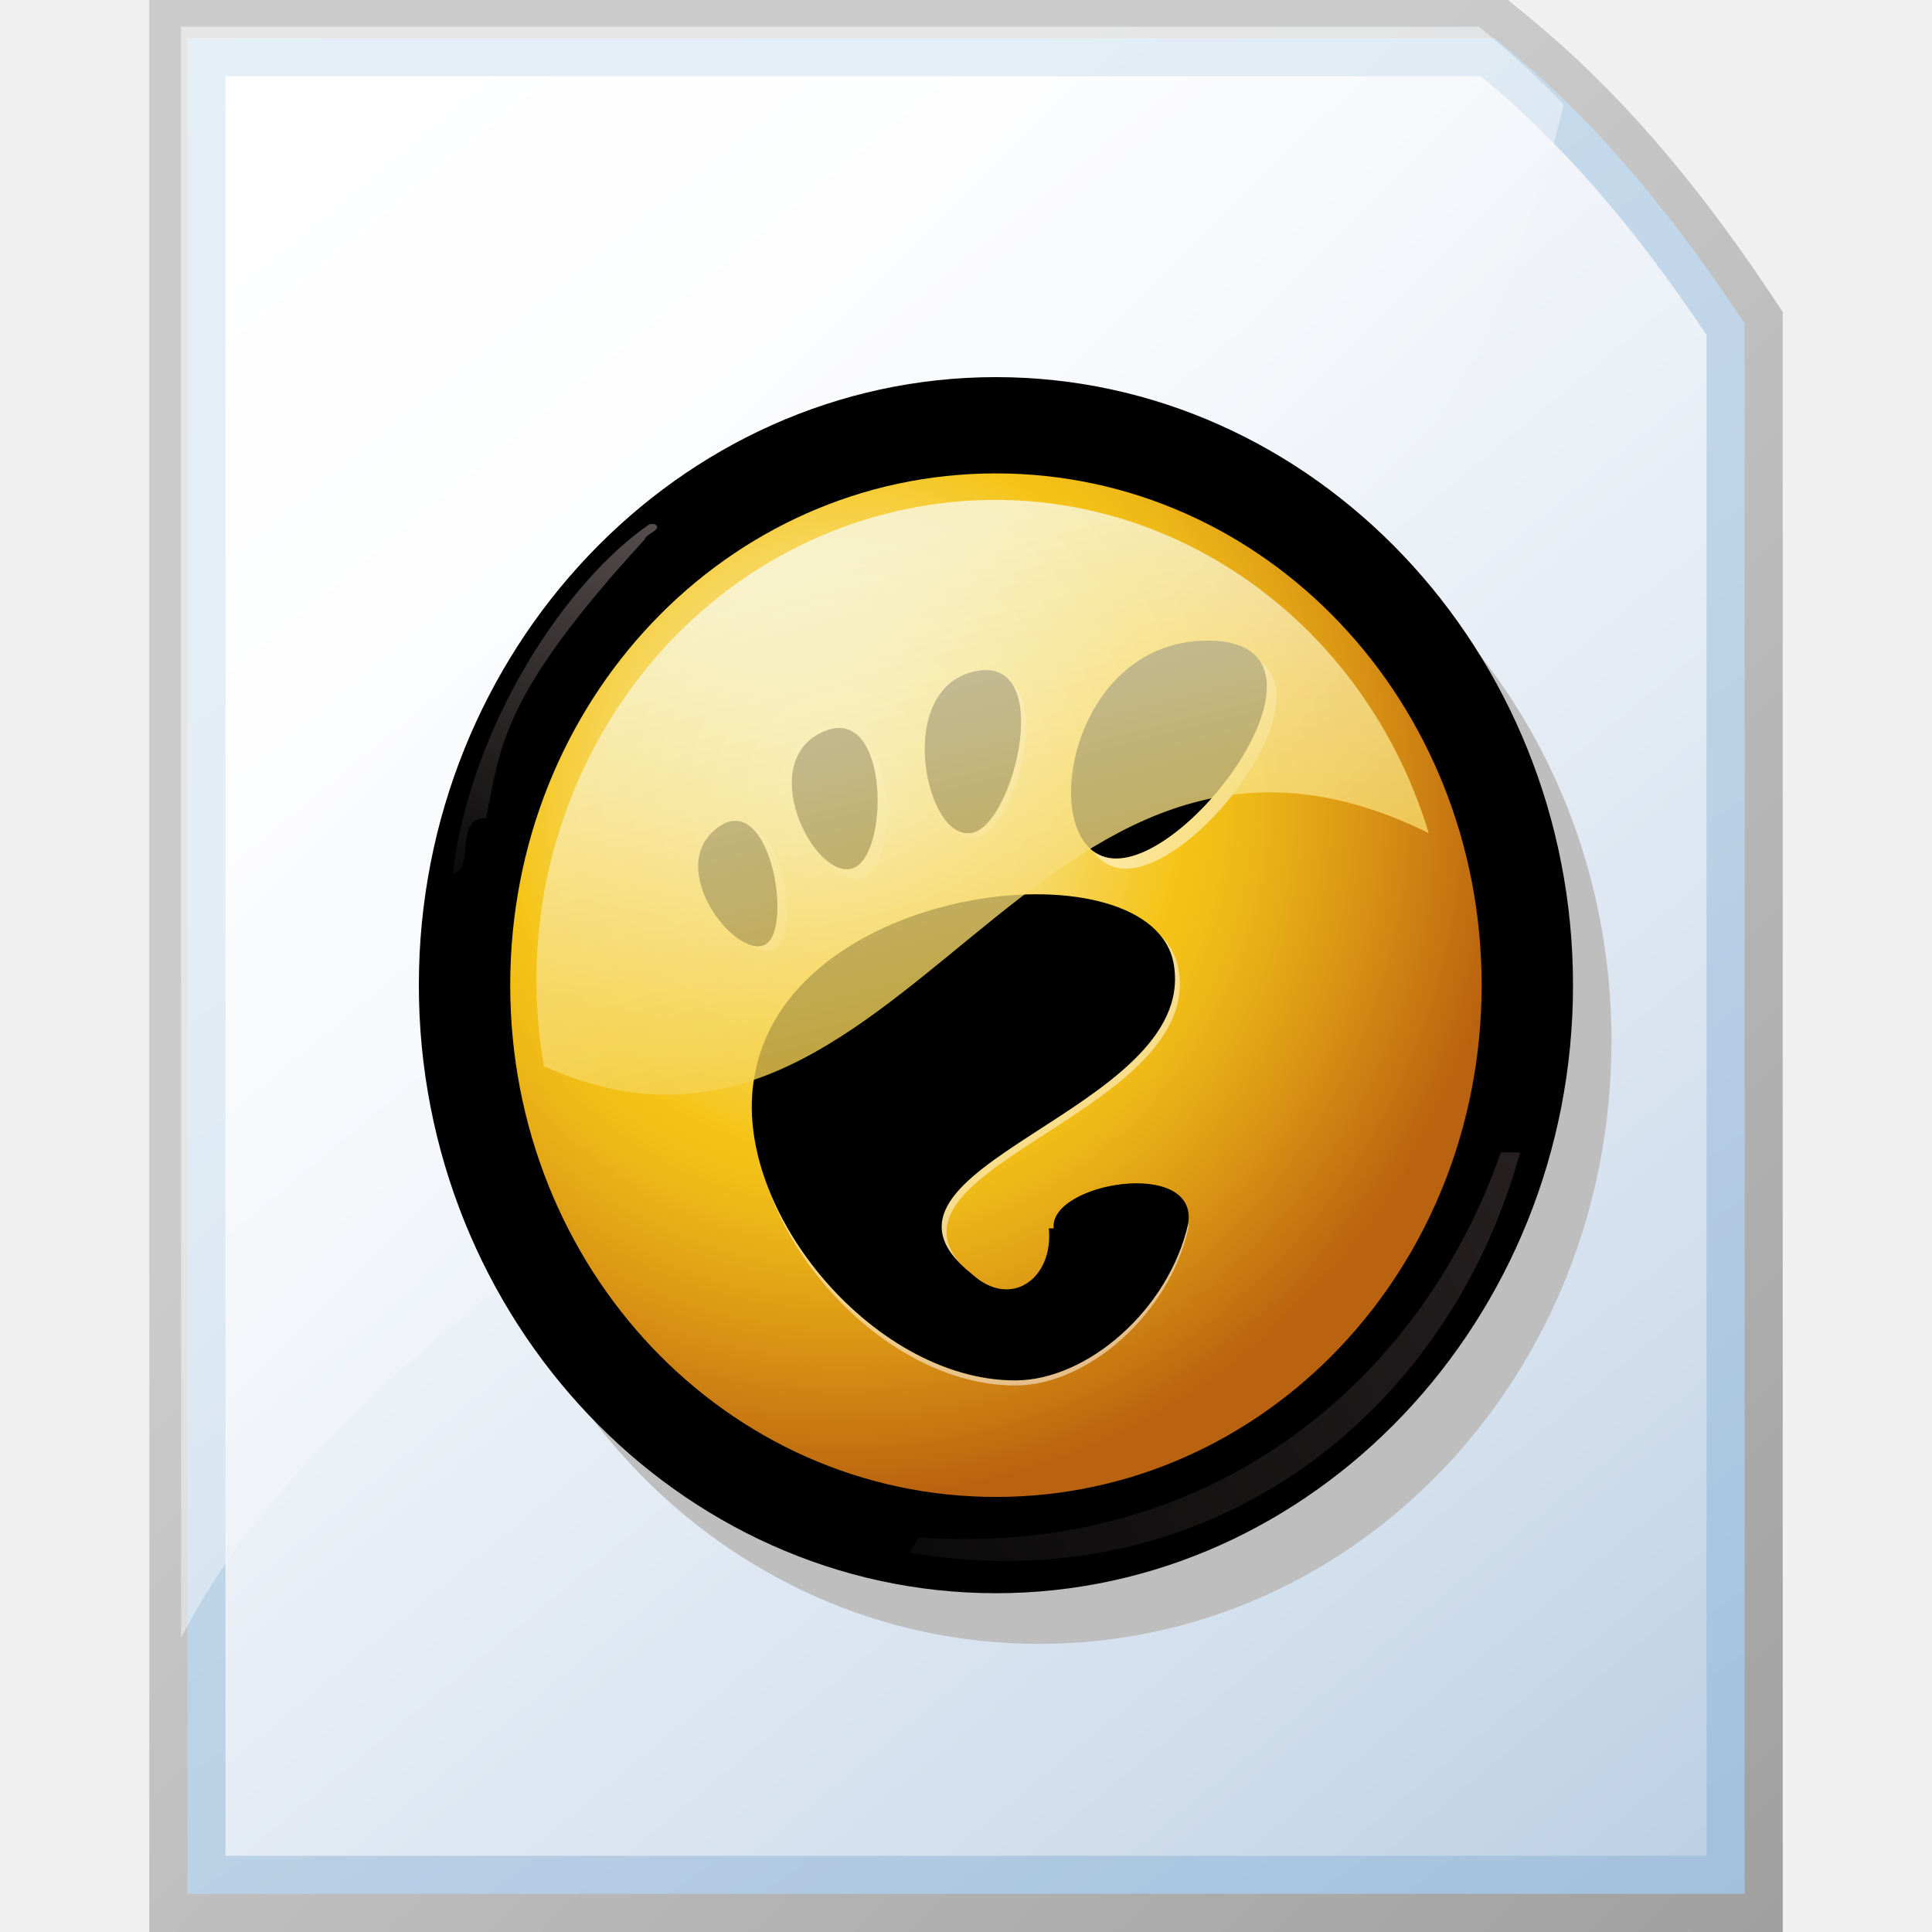
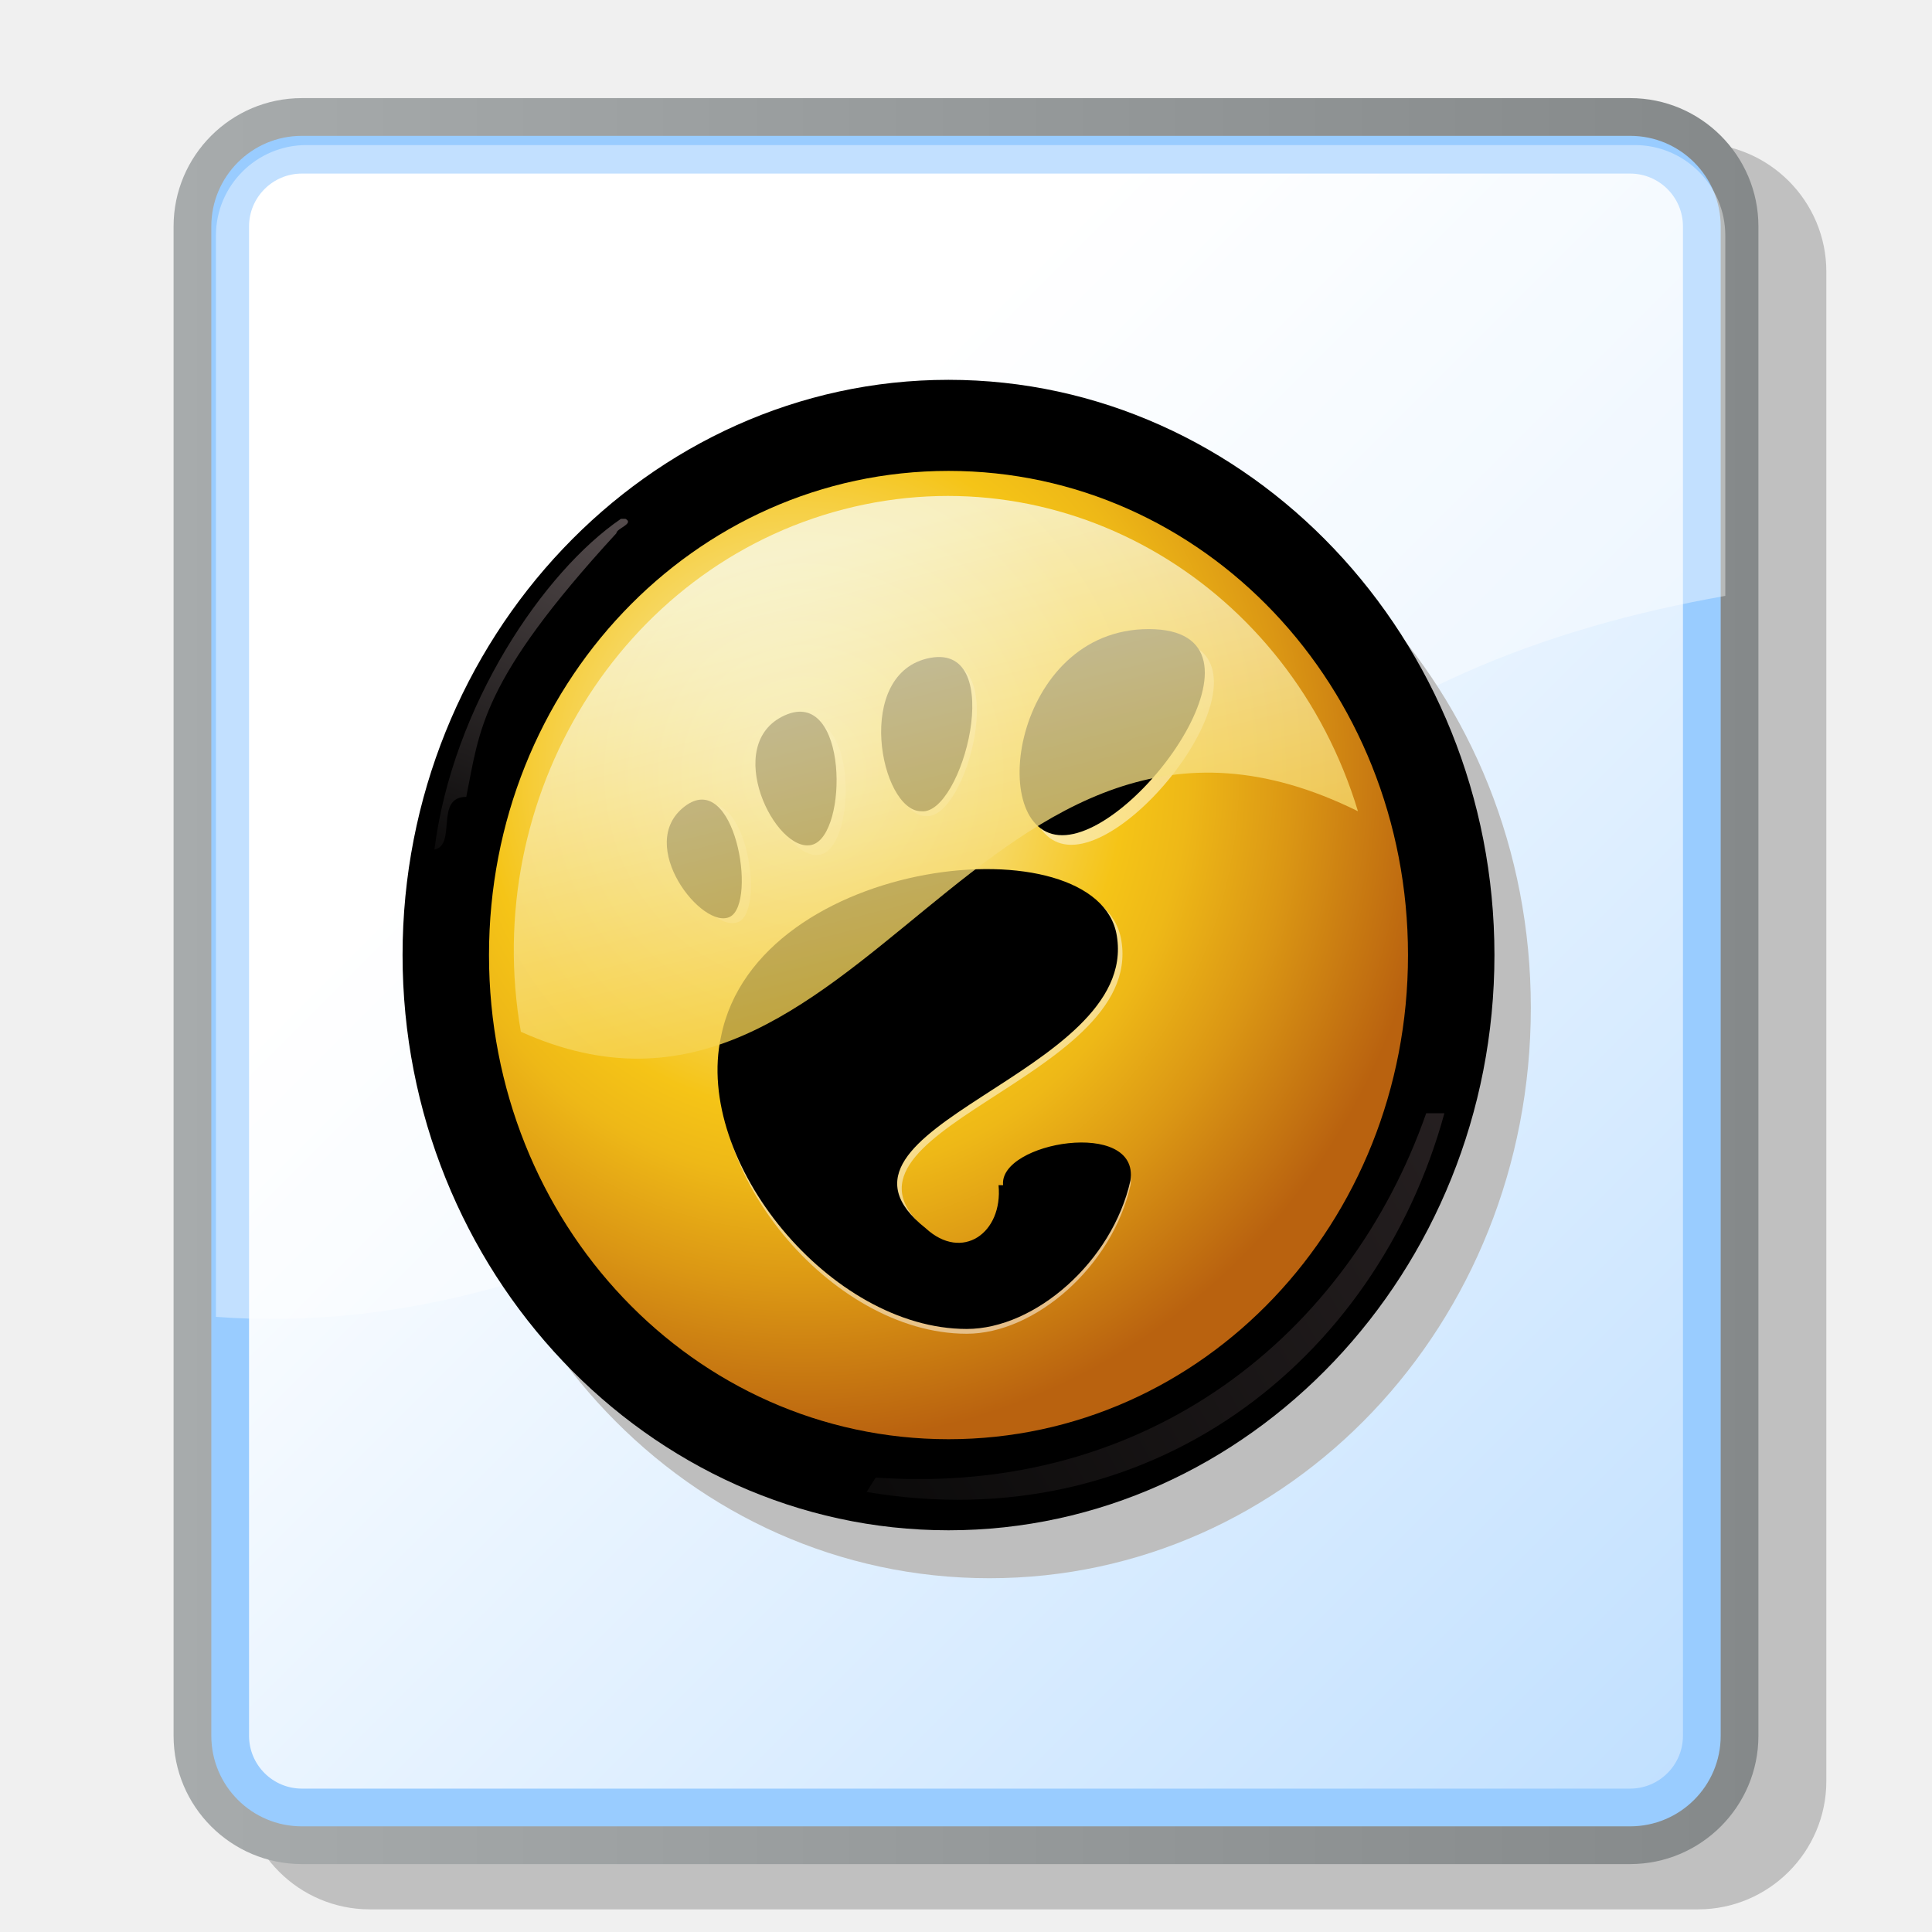
- <svg xmlns="http://www.w3.org/2000/svg" width="48pt" height="48pt" viewBox="0 0 204.756 242.184" style="overflow:visible;enable-background:new 0 0 204.756 242.184" xml:space="preserve" id="svg4364">
-   <defs id="defs4501">
-     <linearGradient id="XMLID_5_" gradientUnits="userSpaceOnUse" x1="-111.448" y1="384.764" x2="-58.948" y2="442.264" gradientTransform="matrix(1 0 0 -1 194.1221 540.5918)">
-       <stop offset="0" style="stop-color:#99CCFF" id="stop4425" />
-       <stop offset="1" style="stop-color:#C7E3EF" id="stop4426" />
+ <svg xmlns="http://www.w3.org/2000/svg" xmlns:ns1="&amp;ns_ai;" ns1:viewOrigin="178 524" ns1:rulerOrigin="-178 -268" ns1:pageBounds="178 524 434 268" width="48pt" height="48pt" viewBox="0 0 256 256" style="overflow:visible;enable-background:new 0 0 256 256" xml:space="preserve" id="svg153">
+   <defs id="defs192">
+     <linearGradient id="XMLID_1_" gradientUnits="userSpaceOnUse" x1="23" y1="130" x2="233" y2="130">
+       <stop offset="0" style="stop-color:#A7ABAC" id="stop158" />
+       <stop offset="1" style="stop-color:#85898A" id="stop159" />
    </linearGradient>
-     <linearGradient id="XMLID_6_" gradientUnits="userSpaceOnUse" x1="-89.513" y1="318.967" x2="-89.513" y2="373.467" gradientTransform="matrix(1 0 0 -1 194.1221 540.5918)">
-       <stop offset="0" style="stop-color:#0066CC" id="stop4432" />
-       <stop offset="0.141" style="stop-color:#0D73D9" id="stop4433" />
-       <stop offset="0.438" style="stop-color:#2288EE" id="stop4434" />
-       <stop offset="0.727" style="stop-color:#2F95FB" id="stop4435" />
-       <stop offset="1" style="stop-color:#3399FF" id="stop4436" />
+     <linearGradient id="XMLID_2_" gradientUnits="userSpaceOnUse" x1="84.503" y1="86.503" x2="321.502" y2="323.502">
+       <stop offset="0" style="stop-color:#FFFFFF" id="stop166" />
+       <stop offset="1" style="stop-color:#99CCFF" id="stop167" />
    </linearGradient>
-     <linearGradient id="XMLID_7_" gradientUnits="userSpaceOnUse" x1="-148.753" y1="376.928" x2="-144.718" y2="352.715" gradientTransform="matrix(1 0 0 -1 194.1221 540.5918)">
-       <stop offset="0" style="stop-color:#FFFFFF" id="stop4448" />
-       <stop offset="0.015" style="stop-color:#F9F9F9" id="stop4449" />
-       <stop offset="0.111" style="stop-color:#DCDCDC" id="stop4450" />
-       <stop offset="0.217" style="stop-color:#C3C3C3" id="stop4451" />
-       <stop offset="0.336" style="stop-color:#B0B0B0" id="stop4452" />
-       <stop offset="0.475" style="stop-color:#A3A3A3" id="stop4453" />
-       <stop offset="0.653" style="stop-color:#9B9B9B" id="stop4454" />
-       <stop offset="1" style="stop-color:#999999" id="stop4455" />
-     </linearGradient>
-     <linearGradient id="XMLID_8_" gradientUnits="userSpaceOnUse" x1="-84.383" y1="330.183" x2="-104.134" y2="349.934" gradientTransform="matrix(1 0 0 -1 194.1221 540.5918)">
-       <stop offset="0" style="stop-color:#FFFFFF" id="stop4473" />
-       <stop offset="0.015" style="stop-color:#F9F9F9" id="stop4474" />
-       <stop offset="0.111" style="stop-color:#DCDCDC" id="stop4475" />
-       <stop offset="0.217" style="stop-color:#C3C3C3" id="stop4476" />
-       <stop offset="0.336" style="stop-color:#B0B0B0" id="stop4477" />
-       <stop offset="0.475" style="stop-color:#A3A3A3" id="stop4478" />
-       <stop offset="0.653" style="stop-color:#9B9B9B" id="stop4479" />
-       <stop offset="1" style="stop-color:#999999" id="stop4480" />
-     </linearGradient>
+     <radialGradient id="XMLID_3_" cx="91.506" cy="89.499" r="149.225" fx="91.506" fy="89.499" gradientUnits="userSpaceOnUse">
+       <stop offset="0" style="stop-color:#3399FF" id="stop174" />
+       <stop offset="1" style="stop-color:#0066CC" id="stop175" />
+     </radialGradient>
+     <radialGradient id="XMLID_4_" cx="53.732" cy="47.93" r="74.94" fx="53.732" fy="47.93" gradientUnits="userSpaceOnUse">
+       <stop offset="0" style="stop-color:#FF9966" id="stop181" />
+       <stop offset="1" style="stop-color:#FF6633" id="stop182" />
+     </radialGradient>
  </defs>
-   <g id="g4367" style="font-size:12;stroke:#000000;" transform="translate(0,-3.8147e-06)">
-     <linearGradient id="XMLID_1_" gradientUnits="userSpaceOnUse" x1="33.829" y1="277.356" x2="-133.304" y2="444.489" gradientTransform="matrix(1 0 0 -1 194.1221 540.5918)">
-       <stop offset="0" style="stop-color:#999999" id="stop4369" />
-       <stop offset="1" style="stop-color:#CCCCCC" id="stop4370" />
-     </linearGradient>
-     <path style="fill:url(#XMLID_1_);stroke:none;" d="M168.617,0H0v242.184h204.756V39.088l-1.614-2.411c-9.828-14.695-19.416-25.659-30.168-34.503L170.328,0      H168.617z" id="path4374" />
-     <linearGradient id="XMLID_2_" gradientUnits="userSpaceOnUse" x1="-190.729" y1="541.477" x2="-0.064" y2="272.145" gradientTransform="matrix(1 0 0 -1 194.1221 540.5918)">
-       <stop offset="0" style="stop-color:#CCDEED" id="stop4376" />
-       <stop offset="0.276" style="stop-color:#C7DBEB" id="stop4377" />
-       <stop offset="0.586" style="stop-color:#BAD1E6" id="stop4378" />
-       <stop offset="0.91" style="stop-color:#A4C1DD" id="stop4379" />
-       <stop offset="1" style="stop-color:#9CBCDA" id="stop4380" />
-     </linearGradient>
-     <path style="fill:url(#XMLID_2_);stroke:none;" d="M166.906,4.773H4.775v232.635h195.205V40.538l-0.807-1.206c-9.564-14.297-18.855-24.935-29.234-33.472      l-1.321-1.087H166.906z" id="path4390" />
-     <linearGradient id="XMLID_3_" gradientUnits="userSpaceOnUse" x1="-190.411" y1="523.59" x2="-7.743" y2="302.255" gradientTransform="matrix(1 0 0 -1 194.1221 540.5918)">
-       <stop offset="0" style="stop-color:#FFFFFF" id="stop4392" />
-       <stop offset="0.223" style="stop-color:#FAFBFD" id="stop4393" />
-       <stop offset="0.499" style="stop-color:#EBF0F7" id="stop4394" />
-       <stop offset="0.801" style="stop-color:#D2DFED" id="stop4395" />
-       <stop offset="1" style="stop-color:#BDD0E5" id="stop4396" />
-     </linearGradient>
-     <path style="fill:url(#XMLID_3_);stroke:none;" d="M9.55,9.55c0,8.971,0,214.112,0,223.083c8.861,0,176.793,0,185.655,0c0-9.023,0-187.818,0-190.645      c-9.271-13.861-18.328-24.237-28.299-32.438C163.61,9.55,18.454,9.55,9.55,9.55z" id="path4406" />
-     <linearGradient id="XMLID_4_" gradientUnits="userSpaceOnUse" x1="-144.275" y1="472.184" x2="-32.677" y2="360.585" gradientTransform="matrix(1 0 0 -1 194.1221 540.5918)">
-       <stop offset="0" style="stop-color:#FFFFFF" id="stop4408" />
-       <stop offset="0.232" style="stop-color:#FAFCFD" id="stop4409" />
-       <stop offset="0.492" style="stop-color:#EDF2F8" id="stop4410" />
-       <stop offset="0.764" style="stop-color:#D7E2EF" id="stop4411" />
-       <stop offset="1" style="stop-color:#BDD0E5" id="stop4412" />
-     </linearGradient>
-     <path style="opacity:0.5;fill:url(#XMLID_4_);stroke:none;adobe-blending-mode:overlay;" d="M64.162,146.834c50.264-32.703,95.789-71.176,111.914-128.886c0.444-1.623,0.85-3.241,1.233-4.855      c-3.024-3.116-6.115-5.983-9.307-8.646l-1.313-1.096h-1.699H3.989v201.978C16.365,181.141,42.769,161.106,64.162,146.834z" id="path4422" />
+   <path ns1:knockout="Off" style="font-size:12;opacity:0.2;" d="M49,19c-9.374,0-17,7.626-17,17v200c0,9.374,7.626,17,17,17h176c9.374,0,17-7.626,17-17    V36c0-9.374-7.626-17-17-17H49z" id="path156" />
+   <path ns1:knockout="Off" style="font-size:12;fill:url(#XMLID_1_);" d="M40,13c-9.374,0-17,7.626-17,17v200c0,9.374,7.626,17,17,17h176c9.374,0,17-7.626,17-17    V30c0-9.374-7.626-17-17-17H40z" id="path163" />
+   <path ns1:knockout="Off" style="font-size:12;fill:#99ccff;" d="M28,230c0,6.627,5.373,12,12,12h176c6.627,0,12-5.373,12-12V30c0-6.627-5.373-12-12-12H40    c-6.627,0-12,5.373-12,12V230z" id="path164" />
+   <path ns1:knockout="Off" style="font-size:12;fill:url(#XMLID_2_);" d="M40,23c-3.859,0-7,3.14-7,7v200c0,3.859,3.141,7,7,7h176c3.859,0,7-3.141,7-7V30    c0-3.86-3.141-7-7-7H40z" id="path171" />
+   <g id="Layer_2" ns1:layer="yes" ns1:editable="no" ns1:dimmedPercent="50" ns1:rgbTrio="#FFFF4F004F00" style="stroke:#000000;">
+     <path ns1:knockout="Off" style="fill:none;stroke:none;" d="M256,256H0V0h256V256z" id="path190" />
  </g>
-   <g id="Layer_x0020_3" style="fill-rule:nonzero;clip-rule:nonzero;fill:#FFFFFF;stroke:#000000;stroke-miterlimit:4;" transform="matrix(6.0283,0,0,6.35177,-36.1378,-31.4881)">
+   <path ns1:knockout="Off" style="font-size:12;opacity:0.4;fill:#ffffff;" d="M163,108c18.593-17.431,40.938-26.006,65-30.265V30c0-6.627-5.373-12-12-12H40    c-6.627,0-12,5.373-12,12v143.268C77.582,177.009,124.478,142.51,163,108z" id="path172" transform="translate(0.611008,1.22186)" />
+   <g id="Layer_x0020_3" style="fill-rule:nonzero;clip-rule:nonzero;fill:#FFFFFF;stroke:#000000;stroke-miterlimit:4;overflow:visible;enable-background:new 0 0 204.756 242.184;" transform="matrix(6.0283,0,0,6.35177,-16.5865,-28.4332)">
    <g id="g4323">
      <g id="g4324">
        <g id="g4325">
          <path style="fill:#BEBEBE;stroke:none;" d="M12.6,25.5c0-6.6,5.3-11.9,11.9-11.9s11.9,5.3,11.9,11.9c0,6.6-5.3,11.9-11.9,11.9s-11.9-5.3-11.9-11.9z" id="path4326" />
          <radialGradient id="aigrd5" cx="20.422" cy="20.616" r="13.963" fx="20.422" fy="20.616" gradientUnits="userSpaceOnUse">
            <stop offset="0" style="stop-color:#F9FAE9" id="stop4328" />
            <stop offset="0.506" style="stop-color:#F5C417" id="stop4329" />
            <stop offset="0.604" style="stop-color:#EEB817" id="stop4330" />
            <stop offset="0.766" style="stop-color:#DB9714" id="stop4331" />
            <stop offset="0.973" style="stop-color:#BD6810" id="stop4332" />
            <stop offset="1" style="stop-color:#B9620F" id="stop4333" />
          </radialGradient>
          <path style="fill-rule:evenodd;clip-rule:evenodd;fill:url(#aigrd5);stroke:none;" d="M12.5,24.4c0,6.2,5,11.1,11.1,11.1c6.2,0,11.1-5,11.1-11.1s-5-11.1-11.1-11.1c-6.2,0-11.1,5-11.1,11.1z" id="path4334" />
          <path style="fill:none;stroke:#0C0B0B;stroke-width:8.081411e-003;stroke-miterlimit:3.864;" d="M23.3,24.7v0" id="path4335" />
          <path style="fill-rule:evenodd;clip-rule:evenodd;fill:#000000;stroke:none;" d="M13.5,24.4c0,5.6,4.5,10.1,10.1,10.1c5.6,0,10.1-4.5,10.1-10.1c0-5.6-4.5-10.1-10.1-10.1c-5.6,0-10.1,4.5-10.1,10.1 M11.6,24.4c0-6.6,5.4-12,12-12c6.6,0,12,5.4,12,12c0,6.6-5.4,12-12,12c-6.6,0-12-5.4-12-12z" id="path4336" />
          <linearGradient id="aigrd6" gradientUnits="userSpaceOnUse" x1="22.584" y1="36.546" x2="35.202" y2="28.998">
            <stop offset="0" style="stop-color:#0C0B0B" id="stop4338" />
            <stop offset="1" style="stop-color:#251F20" id="stop4339" />
          </linearGradient>
          <path style="fill-rule:evenodd;clip-rule:evenodd;fill:url(#aigrd6);stroke:none;" d="M34.5,27.7c-1.5,5.2-6.5,8.9-12.7,7.9l0.2-0.3c6,0.4,10.4-3,12.1-7.6l0.4,0z" id="path4340" />
          <radialGradient id="aigrd7" cx="12.331" cy="22.135" r="8.011" fx="12.331" fy="22.135" gradientUnits="userSpaceOnUse">
            <stop offset="0" style="stop-color:#0C0B0B" id="stop4342" />
            <stop offset="1" style="stop-color:#554C4D" id="stop4343" />
          </radialGradient>
          <path style="fill-rule:evenodd;clip-rule:evenodd;fill:url(#aigrd7);stroke:none;" d="M16.4,15.3c-1.7,1.1-3.7,3.9-4.1,6.9c0.5-0.1,0-1.1,0.7-1.1c0.3-1.4,0.3-2.4,3.3-5.5c0-0.1,0.4-0.2,0.2-0.3z" id="path4344" />
        </g>
      </g>
    </g>
    <g style="stroke:none;" id="g4345">
      <g style="opacity:0.5;" id="g4346">
        <path d="M28.2,17.8c-3,0-3.6,4.3-1.9,4.3c1.7,0,4.9-4.3,1.9-4.3z" id="path4347" />
        <path d="M23.1,21.5c0.9,0.1,1.9-3.5,0.2-3.2c-1.7,0.2-1.1,3.2-0.2,3.2z" id="path4348" />
        <path d="M19,23.7c0.6-0.3,0.1-3.1-1-2.3c-1.1,0.8,0.4,2.6,1,2.3z" id="path4349" />
        <path d="M20.8,22.3c0.8-0.2,0.8-3.3-0.6-2.7c-1.4,0.6-0.2,2.9,0.6,2.7z" id="path4350" />
        <path id="newshape" d="M24.8,29.3c0.1,1-0.8,1.6-1.6,0.9c-2.8-2.1,4.7-3.2,4.2-6.1c-0.4-2.4-7.9-1.7-8.7,2.1C18,28.8,21,32.3,24,32.3c1.5,0,3.2-1.4,3.6-3.1c0.2-1.3-2.9-0.8-2.8,0.1z" />
      </g>
      <g style="fill:#000000;" id="g4352">
        <path d="M28,17.6c-3,0-3.6,4.3-1.9,4.3c1.7,0,4.9-4.3,1.9-4.3z" id="path4353" />
        <path d="M23,21.4c0.9,0.1,1.9-3.5,0.2-3.2s-1.1,3.2-0.2,3.2z" id="path4354" />
        <path d="M18.8,23.6c0.6-0.3,0.1-3.1-1-2.3c-1.1,0.8,0.4,2.6,1,2.3z" id="path4355" />
        <path d="M20.6,22.1c0.8-0.2,0.8-3.3-0.6-2.7c-1.4,0.6-0.2,2.9,0.6,2.7z" id="path4356" />
        <path d="M24.7,29.2c0.1,1-0.8,1.6-1.6,0.9c-2.8-2.1,4.7-3.2,4.2-6.1c-0.4-2.4-7.9-1.7-8.7,2.1c-0.6,2.6,2.4,6.1,5.4,6.1c1.5,0,3.2-1.4,3.6-3.1c0.2-1.3-2.9-0.8-2.8,0.1z" id="path4357" />
      </g>
    </g>
    <linearGradient id="aigrd8" gradientUnits="userSpaceOnUse" x1="47.486" y1="18.757" x2="47.486" y2="31.957" gradientTransform="matrix(0.9723 -0.2335 0.2335 0.9723 -29.0476 8.5486)">
      <stop offset="0" style="stop-color:#F9FAE9" id="stop4359" />
      <stop offset="1" style="stop-color:#F5C417" id="stop4360" />
    </linearGradient>
    <path style="opacity:0.78;fill-rule:evenodd;clip-rule:evenodd;fill:url(#aigrd8);stroke:none;" d="M14.2,26c7.5,3.2,10.1-8.5,18.4-4.6c-1.5-4.7-6.4-7.5-11.3-6.3c-4.9,1.2-8,6-7.1,10.9z" id="path4361" />
  </g>
</svg>
